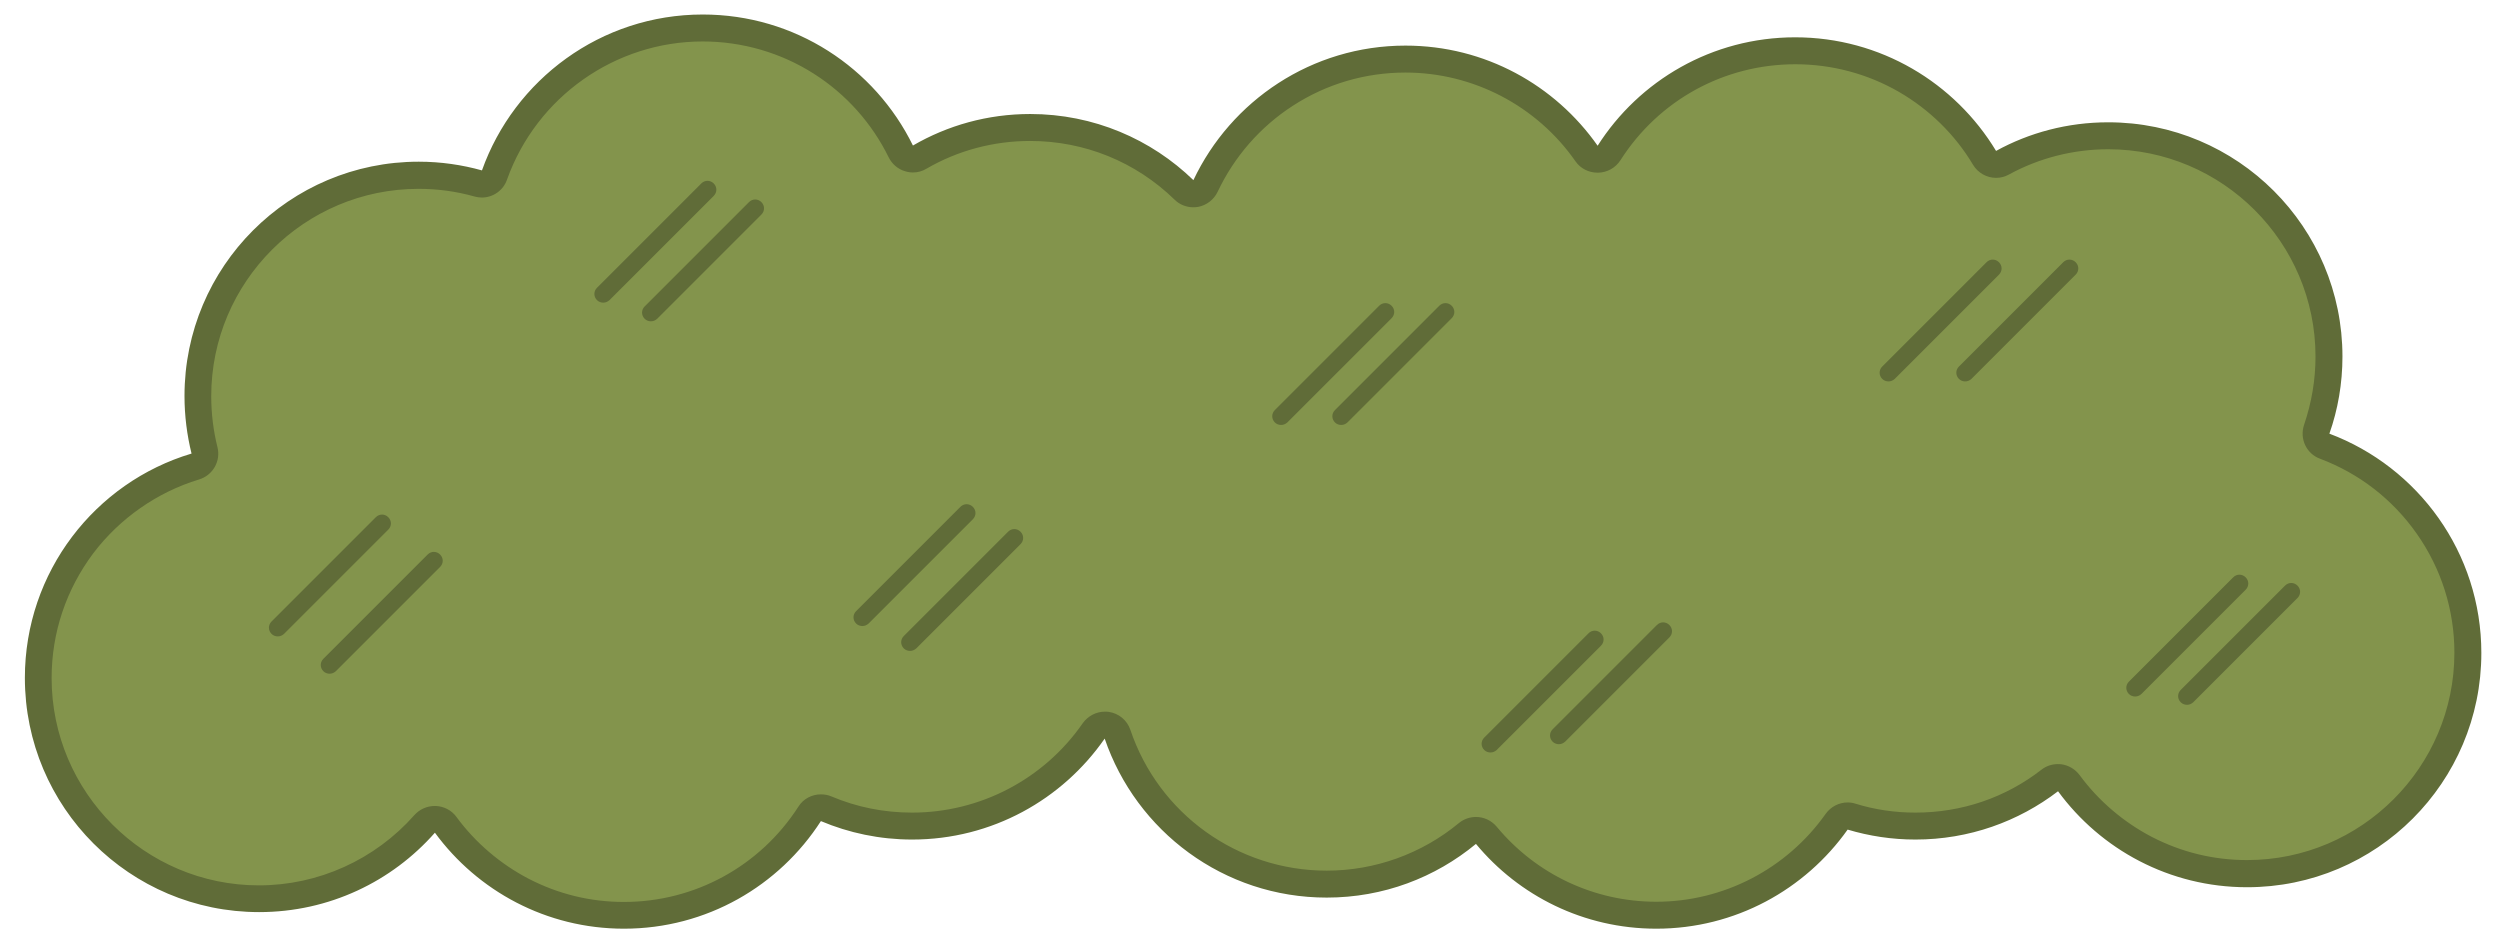
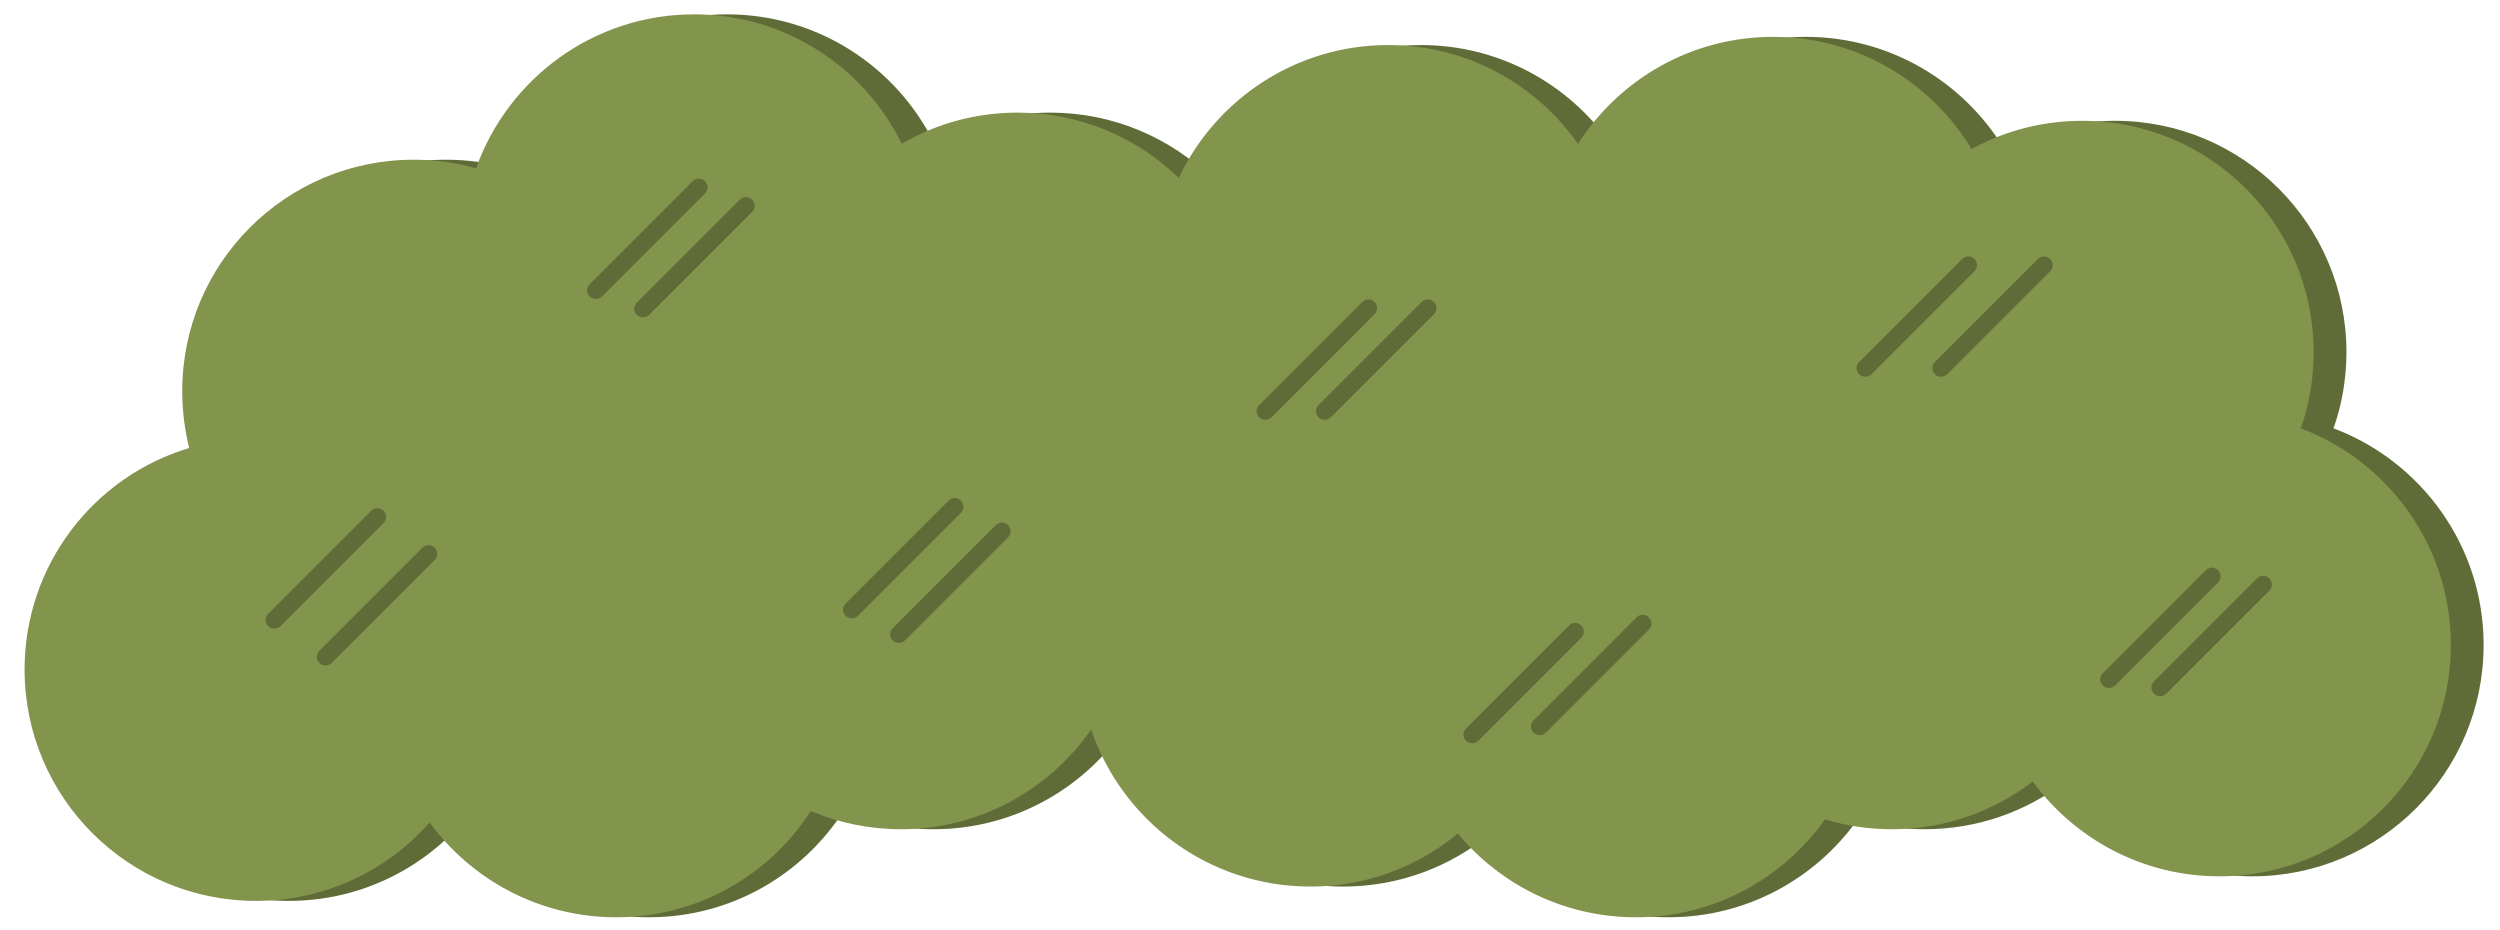
- <svg xmlns="http://www.w3.org/2000/svg" version="1.1" id="bush2" x="0px" y="0px" viewBox="0 0 1206 454" style="enable-background:new 0 0 1206 454;" xml:space="preserve">
+ <svg xmlns="http://www.w3.org/2000/svg" version="1.1" id="bush2" x="0px" y="0px" viewBox="0 0 1221 454" style="enable-background:new 0 0 1221 454;" xml:space="preserve">
  <style type="text/css">
- 	.st0{fill:#83944C;}
- 	.st1{fill:#606C38;}
+ 	.st0{fill:#606C38;}
+ 	.st1{fill:#83944C;}
</style>
  <g>
    <g>
-       <g>
-         <path class="st0" d="M799,441.5c-31.8,0-61.7-14.1-82-38.5c-1.3-1.5-3.1-2.3-5-2.3c-1.5,0-2.9,0.5-4.1,1.5     c-19,15.7-43.1,24.4-67.8,24.4c-45.7,0-86.2-29.1-100.9-72.3c-0.8-2.3-2.8-4-5.3-4.4c-0.3,0-0.6-0.1-0.9-0.1     c-2.1,0-4.1,1-5.3,2.8c-19.9,28.8-52.7,45.9-87.6,45.9c-14.4,0-28.3-2.8-41.4-8.4c-0.8-0.3-1.7-0.5-2.5-0.5c-2.2,0-4.2,1.1-5.5,3     c-19.7,30.6-53.2,48.9-89.6,48.9c-33.8,0-66-16.3-86-43.6c-1.2-1.6-3-2.6-5-2.7c-0.1,0-0.2,0-0.3,0c-1.9,0-3.6,0.8-4.9,2.2     c-20.2,22.9-49.4,36.1-79.9,36.1c-58.7,0-106.5-47.8-106.5-106.5c0-23.4,7.4-45.5,21.5-64.1c13.6-18,32.9-31.4,54.4-37.9     c3.3-1,5.3-4.4,4.4-7.8c-2.2-8.5-3.2-17.3-3.2-26.2c0-58.7,47.8-106.5,106.5-106.5c9.8,0,19.4,1.3,28.7,3.9     c0.6,0.2,1.2,0.2,1.8,0.2c2.7,0,5.2-1.7,6.1-4.3C253.7,42,294,13.5,339,13.5c20.3,0,40,5.7,57,16.5c16.6,10.5,29.9,25.4,38.6,43     c0.8,1.6,2.2,2.8,3.9,3.3c0.6,0.2,1.3,0.3,1.9,0.3c1.1,0,2.3-0.3,3.3-0.9c16.1-9.3,34.6-14.3,53.3-14.3     c27.9,0,54.2,10.7,74.2,30.1c1.2,1.2,2.9,1.8,4.5,1.8c0.4,0,0.8,0,1.2-0.1c2.1-0.4,3.8-1.7,4.7-3.6     c17.5-37.2,55.3-61.2,96.4-61.2c34.7,0,67.4,17,87.3,45.5c1.2,1.7,3.2,2.8,5.3,2.8c0,0,0.1,0,0.1,0c2.2,0,4.2-1.2,5.3-3     c19.7-30.9,53.3-49.3,89.9-49.3c18.7,0,37.1,4.9,53.2,14.2c15.6,9,28.8,22,38.1,37.4c1.2,2,3.4,3.1,5.6,3.1     c1.1,0,2.1-0.3,3.1-0.8c15.5-8.5,33.2-13,51-13c58.7,0,106.5,47.8,106.5,106.5c0,12-2,23.8-5.9,35.1c-1.2,3.3,0.5,7,3.9,8.2     c20.1,7.5,37.2,20.8,49.7,38.4c12.7,18,19.4,39.2,19.4,61.3c0,58.7-47.8,106.5-106.5,106.5c-33.8,0-66-16.3-86-43.7     c-1-1.4-2.6-2.3-4.3-2.6c-0.3,0-0.6-0.1-0.9-0.1c-1.4,0-2.8,0.5-4,1.3c-18.7,14.4-41.1,22-64.8,22c-10.5,0-20.8-1.5-30.8-4.5     c-0.6-0.2-1.3-0.3-1.9-0.3c-2.1,0-4.1,1-5.3,2.7C866,424.7,833.5,441.5,799,441.5z" />
-         <path class="st1" d="M339,20c19,0,37.6,5.4,53.5,15.5c15.6,9.9,28.1,23.9,36.2,40.4c1.6,3.2,4.4,5.7,7.9,6.7     c1.2,0.4,2.5,0.6,3.8,0.6c2.3,0,4.5-0.6,6.5-1.8c15.1-8.8,32.4-13.4,50-13.4c26.2,0,50.9,10,69.7,28.3c2.4,2.4,5.7,3.7,9.1,3.7     c0.8,0,1.6-0.1,2.3-0.2c4.1-0.8,7.6-3.5,9.4-7.3c8-16.9,20.5-31.3,36.3-41.5c16.2-10.5,34.9-16,54.3-16c32.6,0,63.3,16,82,42.8     c2.4,3.5,6.4,5.5,10.7,5.5c0.1,0,0.2,0,0.3,0c4.3-0.1,8.3-2.3,10.7-6c18.5-29,50-46.3,84.4-46.3c17.6,0,34.8,4.6,49.9,13.3     c14.7,8.5,27.1,20.6,35.8,35.2c2.4,4,6.7,6.3,11.1,6.3c2.1,0,4.2-0.5,6.2-1.6c14.6-8,31.2-12.2,47.9-12.2     c55.1,0,100,44.9,100,100c0,11.3-1.9,22.3-5.5,32.9c-2.3,6.7,1.1,14,7.7,16.4c18.9,7.1,35,19.6,46.6,36.1     c11.9,16.9,18.2,36.8,18.2,57.5c0,55.1-44.9,100-100,100c-16.2,0-31.7-3.8-46-11.2c-13.6-7.1-25.7-17.4-34.8-29.8     c-2.1-2.8-5.2-4.7-8.7-5.2c-0.6-0.1-1.2-0.1-1.8-0.1c-2.8,0-5.6,0.9-7.9,2.7C967.3,384.9,946.2,392,924,392     c-9.8,0-19.6-1.4-28.9-4.3c-1.2-0.4-2.5-0.6-3.8-0.6c-4.1,0-8.1,2-10.6,5.5C861.9,419.2,831.4,435,799,435     c-29.9,0-57.9-13.2-77-36.2c-2.6-3.1-6.3-4.7-10-4.7c-2.9,0-5.9,1-8.3,3C685.8,411.9,663.2,420,640,420     c-42.9,0-81-27.3-94.7-67.9c-1.6-4.7-5.6-8-10.5-8.7c-0.6-0.1-1.2-0.1-1.8-0.1c-4.2,0-8.2,2.1-10.7,5.6     c-18.7,27-49.5,43.1-82.3,43.1c-13.5,0-26.6-2.6-38.9-7.8c-1.6-0.7-3.4-1-5.1-1c-4.3,0-8.5,2.1-10.9,6     c-18.5,28.7-50,45.9-84.1,45.9c-16.2,0-31.7-3.8-46-11.2c-13.6-7.1-25.7-17.4-34.8-29.8c-2.3-3.2-6-5.1-9.9-5.3     c-0.2,0-0.4,0-0.6,0c-3.7,0-7.3,1.6-9.8,4.4c-19,21.5-46.3,33.9-75,33.9c-55.1,0-100-44.9-100-100c0-21.9,7-42.7,20.1-60.2     c12.8-16.9,30.9-29.5,51-35.6c6.7-2,10.6-8.9,8.9-15.6c-2-8-3-16.3-3-24.6c0-55.1,44.9-100,100-100c9.2,0,18.2,1.2,27,3.7     c1.2,0.3,2.3,0.5,3.5,0.5c5.4,0,10.4-3.4,12.2-8.7C258.9,46.7,296.8,20,339,20 M339,7c-49.1,0-90.9,31.4-106.5,75.2     c-9.7-2.7-19.9-4.2-30.5-4.2c-62.4,0-113,50.6-113,113c0,9.6,1.2,18.9,3.4,27.8C45.9,232.7,12,275.9,12,327     c0,62.4,50.6,113,113,113c33.8,0,64.1-14.8,84.8-38.3c20.6,28.1,53.8,46.3,91.2,46.3c39.9,0,74.9-20.7,95-51.9     c13.5,5.7,28.4,8.9,44,8.9c38.5,0,72.5-19.3,92.9-48.7C548.1,400.9,590.3,433,640,433c27.4,0,52.4-9.7,72-25.9     c20.7,25,52,40.9,87,40.9c38.1,0,71.8-18.9,92.3-47.8c10.4,3.1,21.3,4.8,32.7,4.8c25.9,0,49.7-8.7,68.8-23.3     c20.6,28.1,53.8,46.3,91.2,46.3c62.4,0,113-50.6,113-113c0-48.4-30.5-89.7-73.3-105.8c4.1-11.6,6.3-24.2,6.3-37.2     c0-62.4-50.6-113-113-113c-19.6,0-38.1,5-54.1,13.8C943.1,40,907.1,18,866,18c-40.1,0-75.3,20.9-95.3,52.3     C750.2,41.1,716.4,22,678,22c-45.2,0-84.2,26.6-102.3,64.9C555.4,67.2,527.6,55,497,55c-20.6,0-39.9,5.5-56.6,15.2     C422,32.7,383.5,7,339,7L339,7z" />
-       </g>
-     </g>
-     <g>
-       <path class="st1" d="M291,146c-1.1,0-2.2-0.4-3-1.2c-1.7-1.7-1.7-4.3,0-6l50.3-50.3c1.7-1.7,4.3-1.7,6,0c1.7,1.7,1.7,4.3,0,6    L294,144.8C293.1,145.6,292.1,146,291,146z" />
-     </g>
-     <g>
-       <path class="st1" d="M314,155c-1.1,0-2.2-0.4-3-1.2c-1.7-1.7-1.7-4.3,0-6l50.3-50.3c1.7-1.7,4.3-1.7,6,0c1.7,1.7,1.7,4.3,0,6    L317,153.8C316.1,154.6,315.1,155,314,155z" />
-     </g>
-     <g>
-       <path class="st1" d="M647,205c-1.1,0-2.2-0.4-3-1.2c-1.7-1.7-1.7-4.3,0-6l50.3-50.3c1.7-1.7,4.3-1.7,6,0c1.7,1.7,1.7,4.3,0,6    L650,203.8C649.1,204.6,648.1,205,647,205z" />
-     </g>
-     <g>
-       <path class="st1" d="M948,184c-1.1,0-2.2-0.4-3-1.2c-1.7-1.7-1.7-4.3,0-6l50.3-50.3c1.7-1.7,4.3-1.7,6,0c1.7,1.7,1.7,4.3,0,6    L951,182.8C950.1,183.6,949.1,184,948,184z" />
-     </g>
-     <g>
-       <path class="st1" d="M1055,340c-1.1,0-2.2-0.4-3-1.2c-1.7-1.7-1.7-4.3,0-6l50.3-50.3c1.7-1.7,4.3-1.7,6,0c1.7,1.7,1.7,4.3,0,6    l-50.3,50.3C1057.1,339.6,1056.1,340,1055,340z" />
-     </g>
-     <g>
-       <path class="st1" d="M1030,336c-1.1,0-2.2-0.4-3-1.2c-1.7-1.7-1.7-4.3,0-6l50.3-50.3c1.7-1.7,4.3-1.7,6,0c1.7,1.7,1.7,4.3,0,6    l-50.3,50.3C1032.1,335.6,1031.1,336,1030,336z" />
-     </g>
-     <g>
-       <path class="st1" d="M911,184c-1.1,0-2.2-0.4-3-1.2c-1.7-1.7-1.7-4.3,0-6l50.3-50.3c1.7-1.7,4.3-1.7,6,0c1.7,1.7,1.7,4.3,0,6    L914,182.8C913.1,183.6,912.1,184,911,184z" />
-     </g>
-     <g>
-       <path class="st1" d="M752,359c-1.1,0-2.2-0.4-3-1.2c-1.7-1.7-1.7-4.3,0-6l50.3-50.3c1.7-1.7,4.3-1.7,6,0c1.7,1.7,1.7,4.3,0,6    L755,357.8C754.1,358.6,753.1,359,752,359z" />
-     </g>
-     <g>
-       <path class="st1" d="M719,363c-1.1,0-2.2-0.4-3-1.2c-1.7-1.7-1.7-4.3,0-6l50.3-50.3c1.7-1.7,4.3-1.7,6,0c1.7,1.7,1.7,4.3,0,6    L722,361.8C721.1,362.6,720.1,363,719,363z" />
-     </g>
-     <g>
-       <path class="st1" d="M618,205c-1.1,0-2.2-0.4-3-1.2c-1.7-1.7-1.7-4.3,0-6l50.3-50.3c1.7-1.7,4.3-1.7,6,0c1.7,1.7,1.7,4.3,0,6    L621,203.8C620.1,204.6,619.1,205,618,205z" />
-     </g>
-     <g>
-       <path class="st1" d="M134,307c-1.1,0-2.2-0.4-3-1.2c-1.7-1.7-1.7-4.3,0-6l50.3-50.3c1.7-1.7,4.3-1.7,6,0c1.7,1.7,1.7,4.3,0,6    L137,305.8C136.1,306.6,135.1,307,134,307z" />
-     </g>
-     <g>
-       <path class="st1" d="M159,325c-1.1,0-2.2-0.4-3-1.2c-1.7-1.7-1.7-4.3,0-6l50.3-50.3c1.7-1.7,4.3-1.7,6,0c1.7,1.7,1.7,4.3,0,6    L162,323.8C161.1,324.6,160.1,325,159,325z" />
-     </g>
-     <g>
-       <path class="st1" d="M416,302c-1.1,0-2.2-0.4-3-1.2c-1.7-1.7-1.7-4.3,0-6l50.3-50.3c1.7-1.7,4.3-1.7,6,0c1.7,1.7,1.7,4.3,0,6    L419,300.8C418.1,301.6,417.1,302,416,302z" />
-     </g>
-     <g>
-       <path class="st1" d="M439,314c-1.1,0-2.2-0.4-3-1.2c-1.7-1.7-1.7-4.3,0-6l50.3-50.3c1.7-1.7,4.3-1.7,6,0c1.7,1.7,1.7,4.3,0,6    L442,312.8C441.1,313.6,440.1,314,439,314z" />
+       <path class="st0" d="M1139.7,209.2c4.1-11.6,6.3-24.2,6.3-37.2c0-62.4-50.6-113-113-113c-19.6,0-38.1,5-54.1,13.8    C959.1,40,923.1,18,882,18c-40.1,0-75.3,20.9-95.3,52.3C766.2,41.1,732.4,22,694,22c-45.2,0-84.2,26.6-102.3,64.9    C571.4,67.2,543.6,55,513,55c-20.6,0-39.9,5.5-56.6,15.2C438,32.7,399.5,7,355,7c-49.1,0-90.9,31.4-106.5,75.2    c-9.7-2.7-19.9-4.2-30.5-4.2c-62.4,0-113,50.6-113,113c0,9.6,1.2,18.9,3.4,27.8C61.9,232.7,28,275.9,28,327    c0,62.4,50.6,113,113,113c33.8,0,64.1-14.8,84.8-38.3c20.6,28.1,53.8,46.3,91.2,46.3c39.9,0,74.9-20.7,95-51.9    c13.5,5.7,28.4,8.9,44,8.9c38.5,0,72.5-19.3,92.9-48.7C564.1,400.9,606.3,433,656,433c27.4,0,52.4-9.7,72-25.9    c20.7,25,52,40.9,87,40.9c38.1,0,71.8-18.9,92.3-47.8c10.4,3.1,21.3,4.8,32.7,4.8c25.9,0,49.7-8.7,68.8-23.3    c20.6,28.1,53.8,46.3,91.2,46.3c62.4,0,113-50.6,113-113C1213,266.6,1182.5,225.3,1139.7,209.2z" />
    </g>
  </g>
+   <g>
+     <g>
+       <path class="st1" d="M1123.7,209.2c4.1-11.6,6.3-24.2,6.3-37.2c0-62.4-50.6-113-113-113c-19.6,0-38.1,5-54.1,13.8    C943.1,40,907.1,18,866,18c-40.1,0-75.3,20.9-95.3,52.3C750.2,41.1,716.4,22,678,22c-45.2,0-84.2,26.6-102.3,64.9    C555.4,67.2,527.6,55,497,55c-20.6,0-39.9,5.5-56.6,15.2C422,32.7,383.5,7,339,7c-49.1,0-90.9,31.4-106.5,75.2    c-9.7-2.7-19.9-4.2-30.5-4.2c-62.4,0-113,50.6-113,113c0,9.6,1.2,18.9,3.4,27.8C45.9,232.7,12,275.9,12,327    c0,62.4,50.6,113,113,113c33.8,0,64.1-14.8,84.8-38.3c20.6,28.1,53.8,46.3,91.2,46.3c39.9,0,74.9-20.7,95-51.9    c13.5,5.7,28.4,8.9,44,8.9c38.5,0,72.5-19.3,92.9-48.7C548.1,400.9,590.3,433,640,433c27.4,0,52.4-9.7,72-25.9    c20.7,25,52,40.9,87,40.9c38.1,0,71.8-18.9,92.3-47.8c10.4,3.1,21.3,4.8,32.7,4.8c25.9,0,49.7-8.7,68.8-23.3    c20.6,28.1,53.8,46.3,91.2,46.3c62.4,0,113-50.6,113-113C1197,266.6,1166.5,225.3,1123.7,209.2z" />
+     </g>
+   </g>
+   <g>
+     <path class="st0" d="M291,146c-1.1,0-2.2-0.4-3-1.2c-1.7-1.7-1.7-4.3,0-6l50.3-50.3c1.7-1.7,4.3-1.7,6,0c1.7,1.7,1.7,4.3,0,6   L294,144.8C293.1,145.6,292.1,146,291,146z" />
+   </g>
+   <g>
+     <path class="st0" d="M314,155c-1.1,0-2.2-0.4-3-1.2c-1.7-1.7-1.7-4.3,0-6l50.3-50.3c1.7-1.7,4.3-1.7,6,0c1.7,1.7,1.7,4.3,0,6   L317,153.8C316.1,154.6,315.1,155,314,155z" />
+   </g>
+   <g>
+     <path class="st0" d="M647,205c-1.1,0-2.2-0.4-3-1.2c-1.7-1.7-1.7-4.3,0-6l50.3-50.3c1.7-1.7,4.3-1.7,6,0c1.7,1.7,1.7,4.3,0,6   L650,203.8C649.1,204.6,648.1,205,647,205z" />
+   </g>
+   <g>
+     <path class="st0" d="M948,184c-1.1,0-2.2-0.4-3-1.2c-1.7-1.7-1.7-4.3,0-6l50.3-50.3c1.7-1.7,4.3-1.7,6,0c1.7,1.7,1.7,4.3,0,6   L951,182.8C950.1,183.6,949.1,184,948,184z" />
+   </g>
+   <g>
+     <path class="st0" d="M1055,340c-1.1,0-2.2-0.4-3-1.2c-1.7-1.7-1.7-4.3,0-6l50.3-50.3c1.7-1.7,4.3-1.7,6,0c1.7,1.7,1.7,4.3,0,6   l-50.3,50.3C1057.1,339.6,1056.1,340,1055,340z" />
+   </g>
+   <g>
+     <path class="st0" d="M1030,336c-1.1,0-2.2-0.4-3-1.2c-1.7-1.7-1.7-4.3,0-6l50.3-50.3c1.7-1.7,4.3-1.7,6,0c1.7,1.7,1.7,4.3,0,6   l-50.3,50.3C1032.1,335.6,1031.1,336,1030,336z" />
+   </g>
+   <g>
+     <path class="st0" d="M911,184c-1.1,0-2.2-0.4-3-1.2c-1.7-1.7-1.7-4.3,0-6l50.3-50.3c1.7-1.7,4.3-1.7,6,0c1.7,1.7,1.7,4.3,0,6   L914,182.8C913.1,183.6,912.1,184,911,184z" />
+   </g>
+   <g>
+     <path class="st0" d="M752,359c-1.1,0-2.2-0.4-3-1.2c-1.7-1.7-1.7-4.3,0-6l50.3-50.3c1.7-1.7,4.3-1.7,6,0c1.7,1.7,1.7,4.3,0,6   L755,357.8C754.1,358.6,753.1,359,752,359z" />
+   </g>
+   <g>
+     <path class="st0" d="M719,363c-1.1,0-2.2-0.4-3-1.2c-1.7-1.7-1.7-4.3,0-6l50.3-50.3c1.7-1.7,4.3-1.7,6,0c1.7,1.7,1.7,4.3,0,6   L722,361.8C721.1,362.6,720.1,363,719,363z" />
+   </g>
+   <g>
+     <path class="st0" d="M618,205c-1.1,0-2.2-0.4-3-1.2c-1.7-1.7-1.7-4.3,0-6l50.3-50.3c1.7-1.7,4.3-1.7,6,0c1.7,1.7,1.7,4.3,0,6   L621,203.8C620.1,204.6,619.1,205,618,205z" />
+   </g>
+   <g>
+     <path class="st0" d="M134,307c-1.1,0-2.2-0.4-3-1.2c-1.7-1.7-1.7-4.3,0-6l50.3-50.3c1.7-1.7,4.3-1.7,6,0c1.7,1.7,1.7,4.3,0,6   L137,305.8C136.1,306.6,135.1,307,134,307z" />
+   </g>
+   <g>
+     <path class="st0" d="M159,325c-1.1,0-2.2-0.4-3-1.2c-1.7-1.7-1.7-4.3,0-6l50.3-50.3c1.7-1.7,4.3-1.7,6,0c1.7,1.7,1.7,4.3,0,6   L162,323.8C161.1,324.6,160.1,325,159,325z" />
+   </g>
+   <g>
+     <path class="st0" d="M416,302c-1.1,0-2.2-0.4-3-1.2c-1.7-1.7-1.7-4.3,0-6l50.3-50.3c1.7-1.7,4.3-1.7,6,0c1.7,1.7,1.7,4.3,0,6   L419,300.8C418.1,301.6,417.1,302,416,302z" />
+   </g>
+   <g>
+     <path class="st0" d="M439,314c-1.1,0-2.2-0.4-3-1.2c-1.7-1.7-1.7-4.3,0-6l50.3-50.3c1.7-1.7,4.3-1.7,6,0c1.7,1.7,1.7,4.3,0,6   L442,312.8C441.1,313.6,440.1,314,439,314z" />
+   </g>
</svg>
